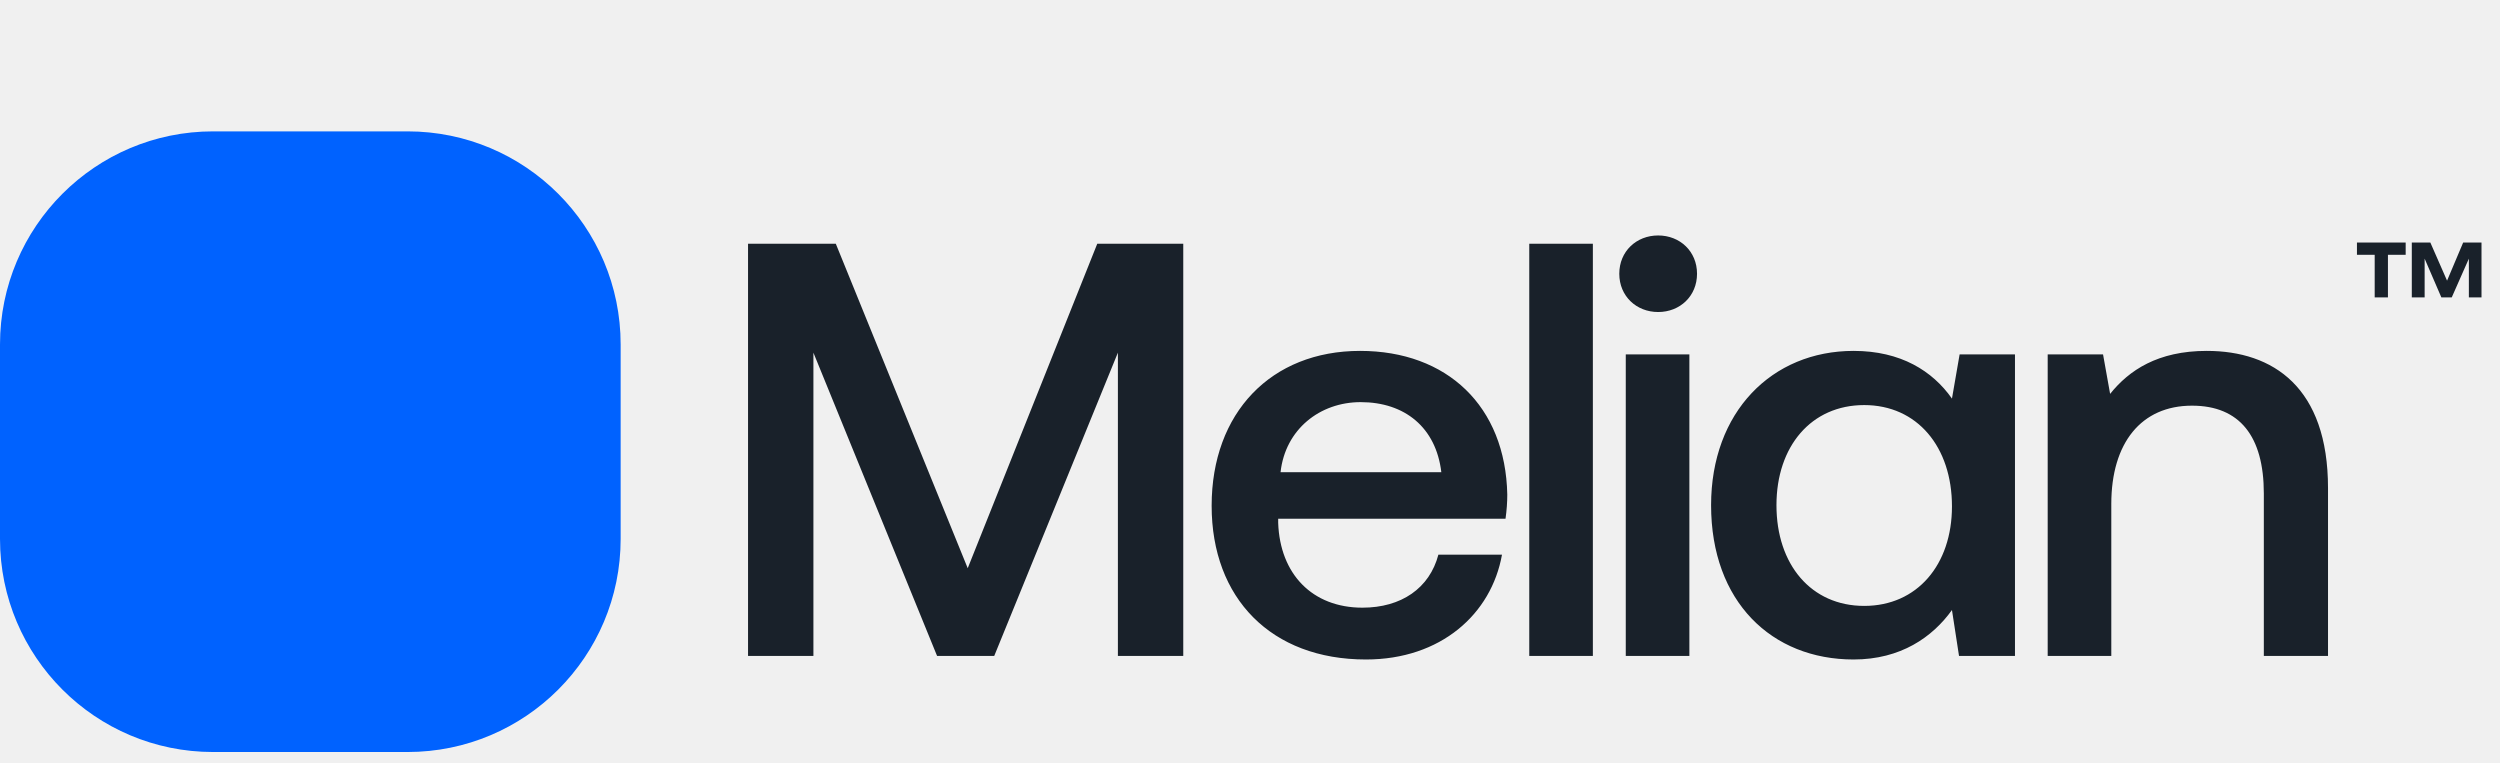
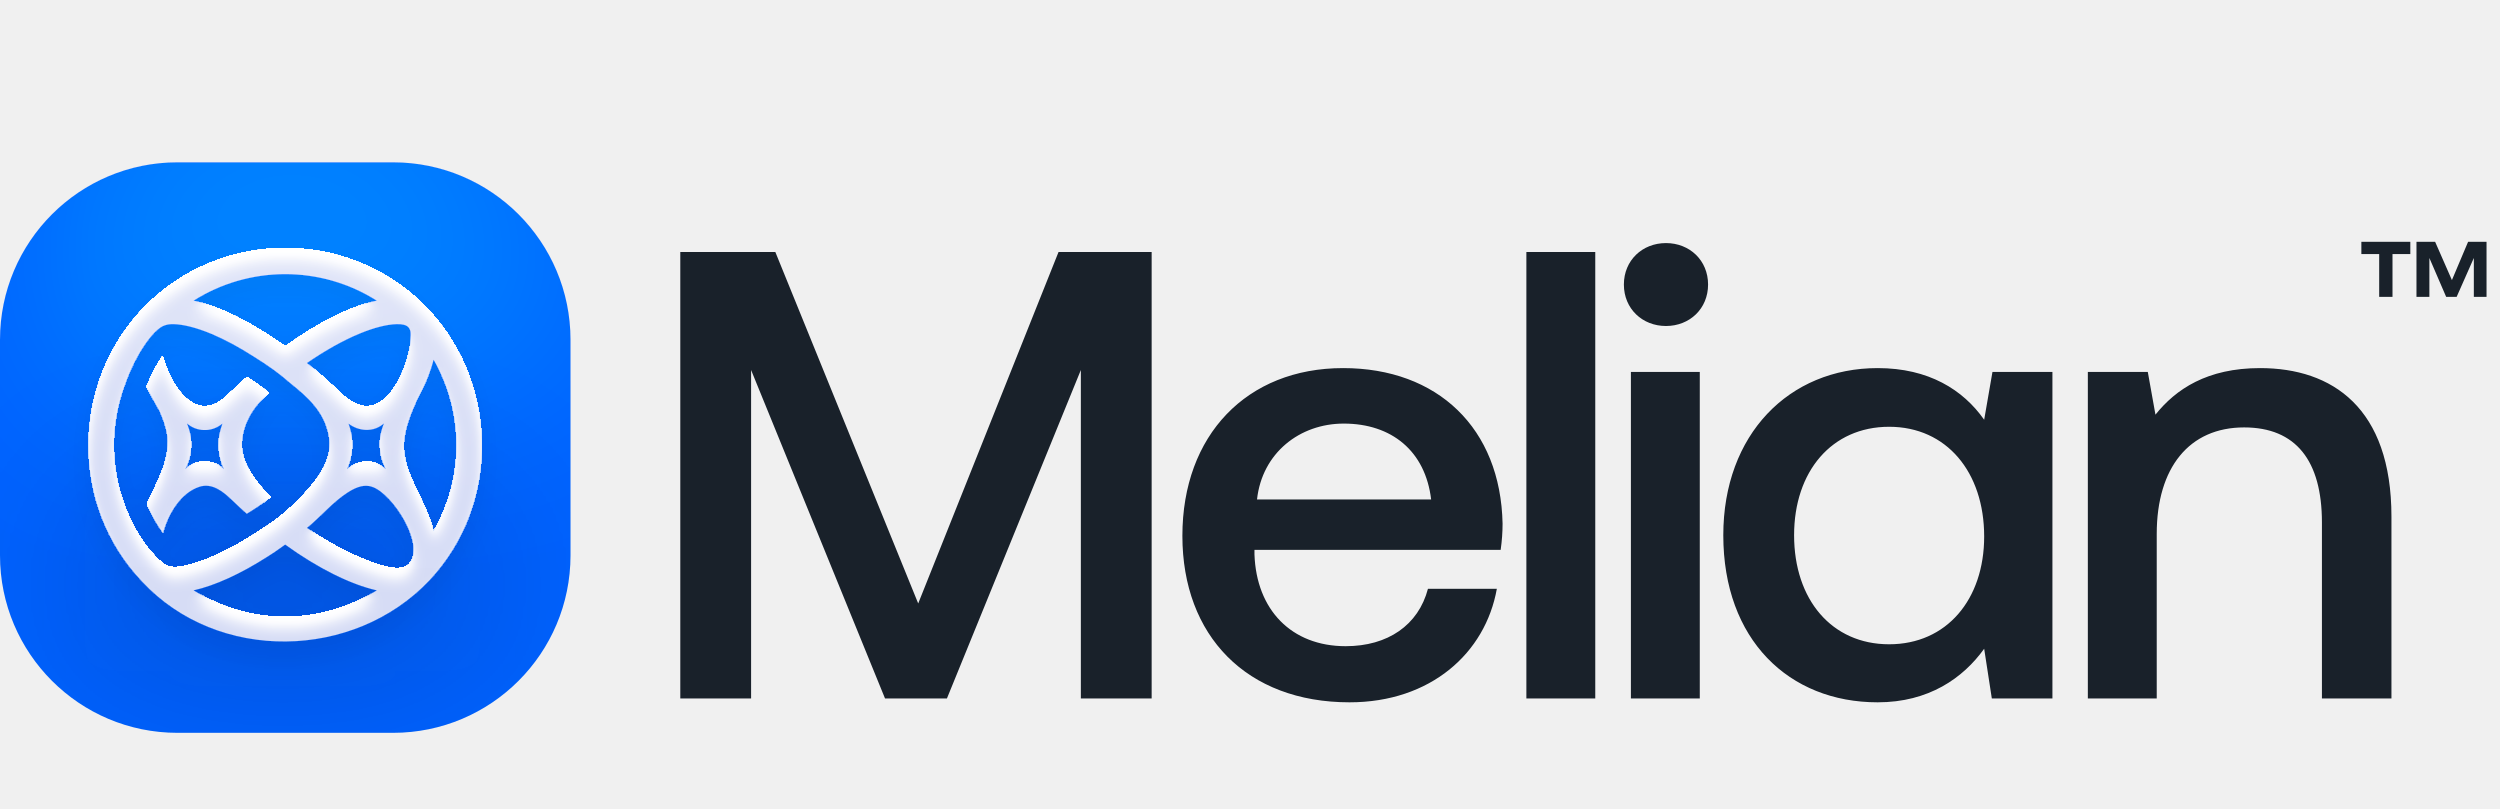
- <svg xmlns="http://www.w3.org/2000/svg" width="305" height="93" viewBox="0 0 305 93" fill="none">
-   <path d="M91.261 80.027V29.732H101.966L118.061 69.322L133.868 29.732H144.358V80.027H136.383V43.025L121.294 80.027H114.325L99.236 43.025V80.027H91.261ZM166.645 80.458C155.077 80.458 147.82 72.986 147.82 61.706C147.82 50.353 155.077 42.809 165.926 42.809C176.56 42.809 183.673 49.563 183.889 60.34C183.889 61.274 183.817 62.28 183.673 63.286H155.939V63.789C156.155 70.04 160.107 74.136 166.214 74.136C170.956 74.136 174.405 71.765 175.483 67.669H183.242C181.949 74.926 175.77 80.458 166.645 80.458ZM156.227 57.61H175.842C175.195 52.15 171.387 49.06 165.998 49.06C161.041 49.06 156.802 52.365 156.227 57.61ZM186.57 80.027V29.732H194.33V80.027H186.57ZM202.296 38.067C199.637 38.067 197.553 36.127 197.553 33.397C197.553 30.666 199.637 28.726 202.296 28.726C204.954 28.726 207.038 30.666 207.038 33.397C207.038 36.127 204.954 38.067 202.296 38.067ZM198.344 80.027V43.24H206.104V80.027H198.344ZM238.139 48.629L239.073 43.24H245.827V80.027H239.001L238.139 74.423C235.768 77.728 231.888 80.458 226.14 80.458C216.153 80.458 208.753 73.417 208.753 61.634C208.753 50.281 216.153 42.809 226.14 42.809C231.888 42.809 235.768 45.252 238.139 48.629ZM227.434 73.92C233.9 73.92 238.139 68.891 238.139 61.777C238.139 54.52 233.9 49.419 227.434 49.419C220.967 49.419 216.728 54.449 216.728 61.634C216.728 68.891 220.967 73.92 227.434 73.92ZM269.217 42.809C277.336 42.809 284.018 47.264 284.018 59.55V80.027H276.187V60.197C276.187 53.227 273.241 49.491 267.421 49.491C261.242 49.491 257.578 54.018 257.578 61.49V80.027H249.818V43.24H256.572L257.434 48.054C259.733 45.18 263.254 42.809 269.217 42.809Z" fill="#19212A" />
-   <rect y="16.027" width="75.719" height="75.719" rx="26" fill="#0062FF" />
-   <path d="M287.548 31.082V29.59H293.492V31.082H291.329V36.281H289.712V31.082H287.548ZM294.239 36.281V29.59H296.502L298.541 34.241L300.506 29.59H302.744V36.281H301.202V31.555L299.113 36.281H297.845L295.805 31.555V36.281H294.239Z" fill="#19212A" />
+ <svg xmlns="http://www.w3.org/2000/svg" width="662" height="214" viewBox="0 0 662 214" fill="none">
+   <path d="M180.142 184.961V66.733H205.308L243.141 159.795L280.299 66.733H304.958V184.961H286.21V97.979L250.742 184.961H234.358L198.89 97.979V184.961H180.142ZM357.348 185.974C330.155 185.974 313.096 168.409 313.096 141.892C313.096 115.206 330.155 97.472 355.659 97.472C380.655 97.472 397.376 113.348 397.883 138.683C397.883 140.879 397.714 143.243 397.376 145.608H332.182V146.79C332.689 161.484 341.978 171.111 356.334 171.111C367.481 171.111 375.589 165.538 378.122 155.911H396.363C393.323 172.969 378.798 185.974 357.348 185.974ZM332.857 132.265H378.966C377.446 119.429 368.495 112.166 355.828 112.166C344.174 112.166 334.209 119.935 332.857 132.265ZM404.185 184.961V66.733H422.426V184.961H404.185ZM441.151 86.325C434.902 86.325 430.004 81.764 430.004 75.346C430.004 68.928 434.902 64.368 441.151 64.368C447.4 64.368 452.298 68.928 452.298 75.346C452.298 81.764 447.4 86.325 441.151 86.325ZM431.862 184.961V98.485H450.103V184.961H431.862ZM525.409 111.153L527.604 98.485H543.481V184.961H527.435L525.409 171.787C519.835 179.556 510.715 185.974 497.203 185.974C473.726 185.974 456.329 169.422 456.329 141.723C456.329 115.037 473.726 97.472 497.203 97.472C510.715 97.472 519.835 103.214 525.409 111.153ZM500.243 170.605C515.444 170.605 525.409 158.782 525.409 142.061C525.409 125.002 515.444 113.011 500.243 113.011C485.042 113.011 475.077 124.833 475.077 141.723C475.077 158.782 485.042 170.605 500.243 170.605ZM598.463 97.472C617.549 97.472 633.256 107.944 633.256 136.825V184.961H614.846V138.345C614.846 121.962 607.922 113.179 594.241 113.179C579.716 113.179 571.102 123.82 571.102 141.385V184.961H552.861V98.485H568.737L570.764 109.802C576.169 103.046 584.445 97.472 598.463 97.472Z" fill="#19212A" />
+   <path d="M625.29 67.281V64.027H638.255V67.281H633.535V78.619H630.009V67.281H625.29ZM639.882 78.619V64.027H644.819L649.267 74.171L653.553 64.027H658.435V78.619H655.072V68.312L650.515 78.619H647.748L643.3 68.312V78.619H639.882Z" fill="#19212A" />
+   <g clip-path="url(#clip0_152_116)">
+     <rect y="42.98" width="151.072" height="151.072" rx="47" fill="#0062FF" />
+     <g opacity="0.5" filter="url(#filter0_f_152_116)">
+       <path d="M28.566 145.607C29.753 145.131 31.02 144.887 32.299 144.887H117.344C118.622 144.887 119.89 145.131 121.077 145.607V145.607C131.331 149.716 128.391 164.959 117.344 164.959H32.299C21.251 164.959 18.311 149.716 28.566 145.607V145.607Z" fill="#030337" />
+     </g>
+     <g filter="url(#filter1_dii_152_116)">
+       <mask id="mask0_152_116" style="mask-type:luminance" maskUnits="userSpaceOnUse" x="22" y="65" width="107" height="106">
+         <path d="M128.001 65.072H22.636V170.436H128.001V65.072Z" fill="white" />
+       </mask>
+       <g mask="url(#mask0_152_116)">
+         <path d="M38.288 81.262C58.335 60.914 91.077 60.414 111.737 80.26C131.964 99.949 133.087 132.977 113.69 153.689C93.674 174.842 57.677 175.57 37.636 153.992C37.633 153.988 37.63 153.985 37.627 153.982C18.353 133.735 18.854 101.183 38.288 81.262ZM74.63 144.833C73.382 145.74 72.081 146.626 70.719 147.465L70.717 147.462C63.642 151.988 56.918 155.042 51.259 156.324C66.067 165.71 85.057 165.654 99.782 156.325C92.854 154.758 84.328 150.533 75.517 144.201C75.221 144.414 74.925 144.625 74.63 144.833ZM98.507 128.892C96.689 128.301 94.771 128.693 92.157 130.343C88.15 132.873 84.931 136.815 81.257 139.804C86.115 143.151 90.778 145.745 94.965 147.5C97.53 148.576 105.59 152.167 108.245 149.401C112.926 144.523 104.017 130.683 98.507 128.892ZM46.039 85.829C45.124 85.806 44.398 85.886 43.834 86.088C43.672 86.131 43.538 86.177 43.441 86.215C42.773 86.474 42.189 86.901 41.739 87.282C40.793 88.081 39.752 89.27 38.715 90.716C36.733 93.477 34.532 97.507 32.845 102.498C28.582 114.282 29.37 127.453 35.14 138.691C36.478 141.395 37.934 143.542 39.247 145.181C41.241 147.669 43.126 149.2 43.031 149.104L43.045 149.089C45.6 151.806 53.282 148.669 56.07 147.5C59.869 145.907 64.059 143.622 68.432 140.712C70.993 139.16 73.981 137.147 77.157 134.156C77.728 133.631 78.283 133.087 78.835 132.535C82.045 129.324 84.401 126.446 85.802 123.618C87.164 120.87 87.631 118.159 87.03 115.142C85.8 108.97 81.464 105.105 76.81 101.394C74.146 99.021 70.929 96.709 67.264 94.451C63.313 91.904 59.53 89.881 56.071 88.431C51.855 86.664 48.466 85.892 46.039 85.829ZM43.056 94.27C44.787 100.444 49.039 108.116 54.874 107.522C57.675 107.236 59.638 105.26 61.541 103.415C62.812 102.194 64.093 101.012 65.377 99.87C67.569 101.262 69.508 102.633 71.196 103.979C67.913 106.995 65.236 110.418 64.295 115.142C63.694 118.159 64.16 120.87 65.522 123.618C66.79 126.177 68.841 128.776 71.598 131.627C69.384 133.495 67.288 134.864 65.348 136.032C64.074 134.898 62.803 133.726 61.542 132.515C59.253 130.295 56.264 127.771 52.818 128.892C47.939 130.477 44.654 135.838 43.139 141.071C41.759 139.246 40.204 136.723 38.92 133.407C41.779 127.192 45.521 121.005 44.15 114.408C43.766 112.561 43.102 110.683 42.165 108.645C40.889 106.491 39.78 104.387 38.845 102.358C40.163 98.964 41.698 96.217 43.056 94.27ZM114.822 95.257C113.938 98.55 112.426 102.187 110.353 106.024C108.509 110.138 107.271 113.454 106.986 116.944C106.453 123.467 110.444 129.309 112.973 135.346C113.749 137.197 114.369 138.978 114.823 140.668C122.949 126.629 122.902 109.225 114.822 95.257ZM49.509 112.122C51.094 115.954 50.966 120.28 49.155 124.011L49.042 124.244C51.782 121.618 56.065 121.492 58.955 123.952L59.299 124.244L59.195 124.003C57.572 120.245 57.467 116.004 58.904 112.172L58.502 112.468C55.791 114.469 52.057 114.325 49.509 112.122ZM101.671 112.122C98.889 114.528 95.111 114.263 92.276 112.172C93.75 116.103 93.543 120.411 91.88 124.244C94.864 121.71 99.189 121.418 102.137 124.244C100.293 120.437 100.042 116.058 101.671 112.122ZM104.996 85.829C102.569 85.892 99.179 86.664 94.964 88.431C90.777 90.186 86.115 92.778 81.257 96.124C84.015 98.368 86.775 100.804 89.494 103.415C91.417 105.281 93.669 107.238 96.451 107.522C104.047 108.296 108.444 95.382 108.813 89.803C109.015 86.735 108.07 85.751 104.996 85.829ZM99.786 79.605C84.975 70.213 65.978 70.271 51.25 79.607C58.179 81.173 66.706 85.397 75.517 91.729C84.329 85.396 92.857 81.171 99.786 79.605Z" fill="#D6DCF5" />
+       </g>
+     </g>
+     <g style="mix-blend-mode:soft-light" opacity="0.56" filter="url(#filter2_f_152_116)">
+       <path d="M29.697 22.627C33.163 16.121 39.934 12.057 47.305 12.057H107.312C114.683 12.057 121.454 16.121 124.92 22.627L150.962 71.507C158.042 84.796 148.411 100.839 133.354 100.839H21.263C6.205 100.839 -3.425 84.796 3.655 71.507L29.697 22.627Z" fill="white" />
+     </g>
+   </g>
+   <defs>
+     <filter id="filter0_f_152_116" x="-30.784" y="91.853" width="211.209" height="126.14" filterUnits="userSpaceOnUse" color-interpolation-filters="sRGB">
+       <feFlood flood-opacity="0" result="BackgroundImageFix" />
+       <feBlend mode="normal" in="SourceGraphic" in2="BackgroundImageFix" result="shape" />
+       <feGaussianBlur stdDeviation="26.517" result="effect1_foregroundBlur_152_116" />
+     </filter>
+     <filter id="filter1_dii_152_116" x="16.68" y="62.304" width="117.673" height="117.701" filterUnits="userSpaceOnUse" color-interpolation-filters="sRGB">
+       <feFlood flood-opacity="0" result="BackgroundImageFix" />
+       <feColorMatrix in="SourceAlpha" type="matrix" values="0 0 0 0 0 0 0 0 0 0 0 0 0 0 0 0 0 0 127 0" result="hardAlpha" />
+       <feOffset dy="3.379" />
+       <feGaussianBlur stdDeviation="3.379" />
+       <feComposite in2="hardAlpha" operator="out" />
+       <feColorMatrix type="matrix" values="0 0 0 0 0 0 0 0 0 0 0 0 0 0 0 0 0 0 0.05 0" />
+       <feBlend mode="normal" in2="BackgroundImageFix" result="effect1_dropShadow_152_116" />
+       <feBlend mode="normal" in="SourceGraphic" in2="effect1_dropShadow_152_116" result="shape" />
+       <feColorMatrix in="SourceAlpha" type="matrix" values="0 0 0 0 0 0 0 0 0 0 0 0 0 0 0 0 0 0 127 0" result="hardAlpha" />
+       <feOffset dy="3.379" />
+       <feGaussianBlur stdDeviation="1.69" />
+       <feComposite in2="hardAlpha" operator="arithmetic" k2="-1" k3="1" />
+       <feColorMatrix type="matrix" values="0 0 0 0 1 0 0 0 0 1 0 0 0 0 1 0 0 0 1 0" />
+       <feBlend mode="normal" in2="shape" result="effect2_innerShadow_152_116" />
+       <feColorMatrix in="SourceAlpha" type="matrix" values="0 0 0 0 0 0 0 0 0 0 0 0 0 0 0 0 0 0 127 0" result="hardAlpha" />
+       <feOffset dy="1.69" />
+       <feGaussianBlur stdDeviation="0.845" />
+       <feComposite in2="hardAlpha" operator="arithmetic" k2="-1" k3="1" />
+       <feColorMatrix type="matrix" values="0 0 0 0 1 0 0 0 0 1 0 0 0 0 1 0 0 0 0.8 0" />
+       <feBlend mode="normal" in2="effect2_innerShadow_152_116" result="effect3_innerShadow_152_116" />
+     </filter>
+     <filter id="filter2_f_152_116" x="-48.793" y="-38.02" width="252.202" height="188.936" filterUnits="userSpaceOnUse" color-interpolation-filters="sRGB">
+       <feFlood flood-opacity="0" result="BackgroundImageFix" />
+       <feBlend mode="normal" in="SourceGraphic" in2="BackgroundImageFix" result="shape" />
+       <feGaussianBlur stdDeviation="25.038" result="effect1_foregroundBlur_152_116" />
+     </filter>
+     <clipPath id="clip0_152_116">
+       <rect y="42.98" width="151.072" height="151.072" rx="47" fill="white" />
+     </clipPath>
+   </defs>
</svg>
